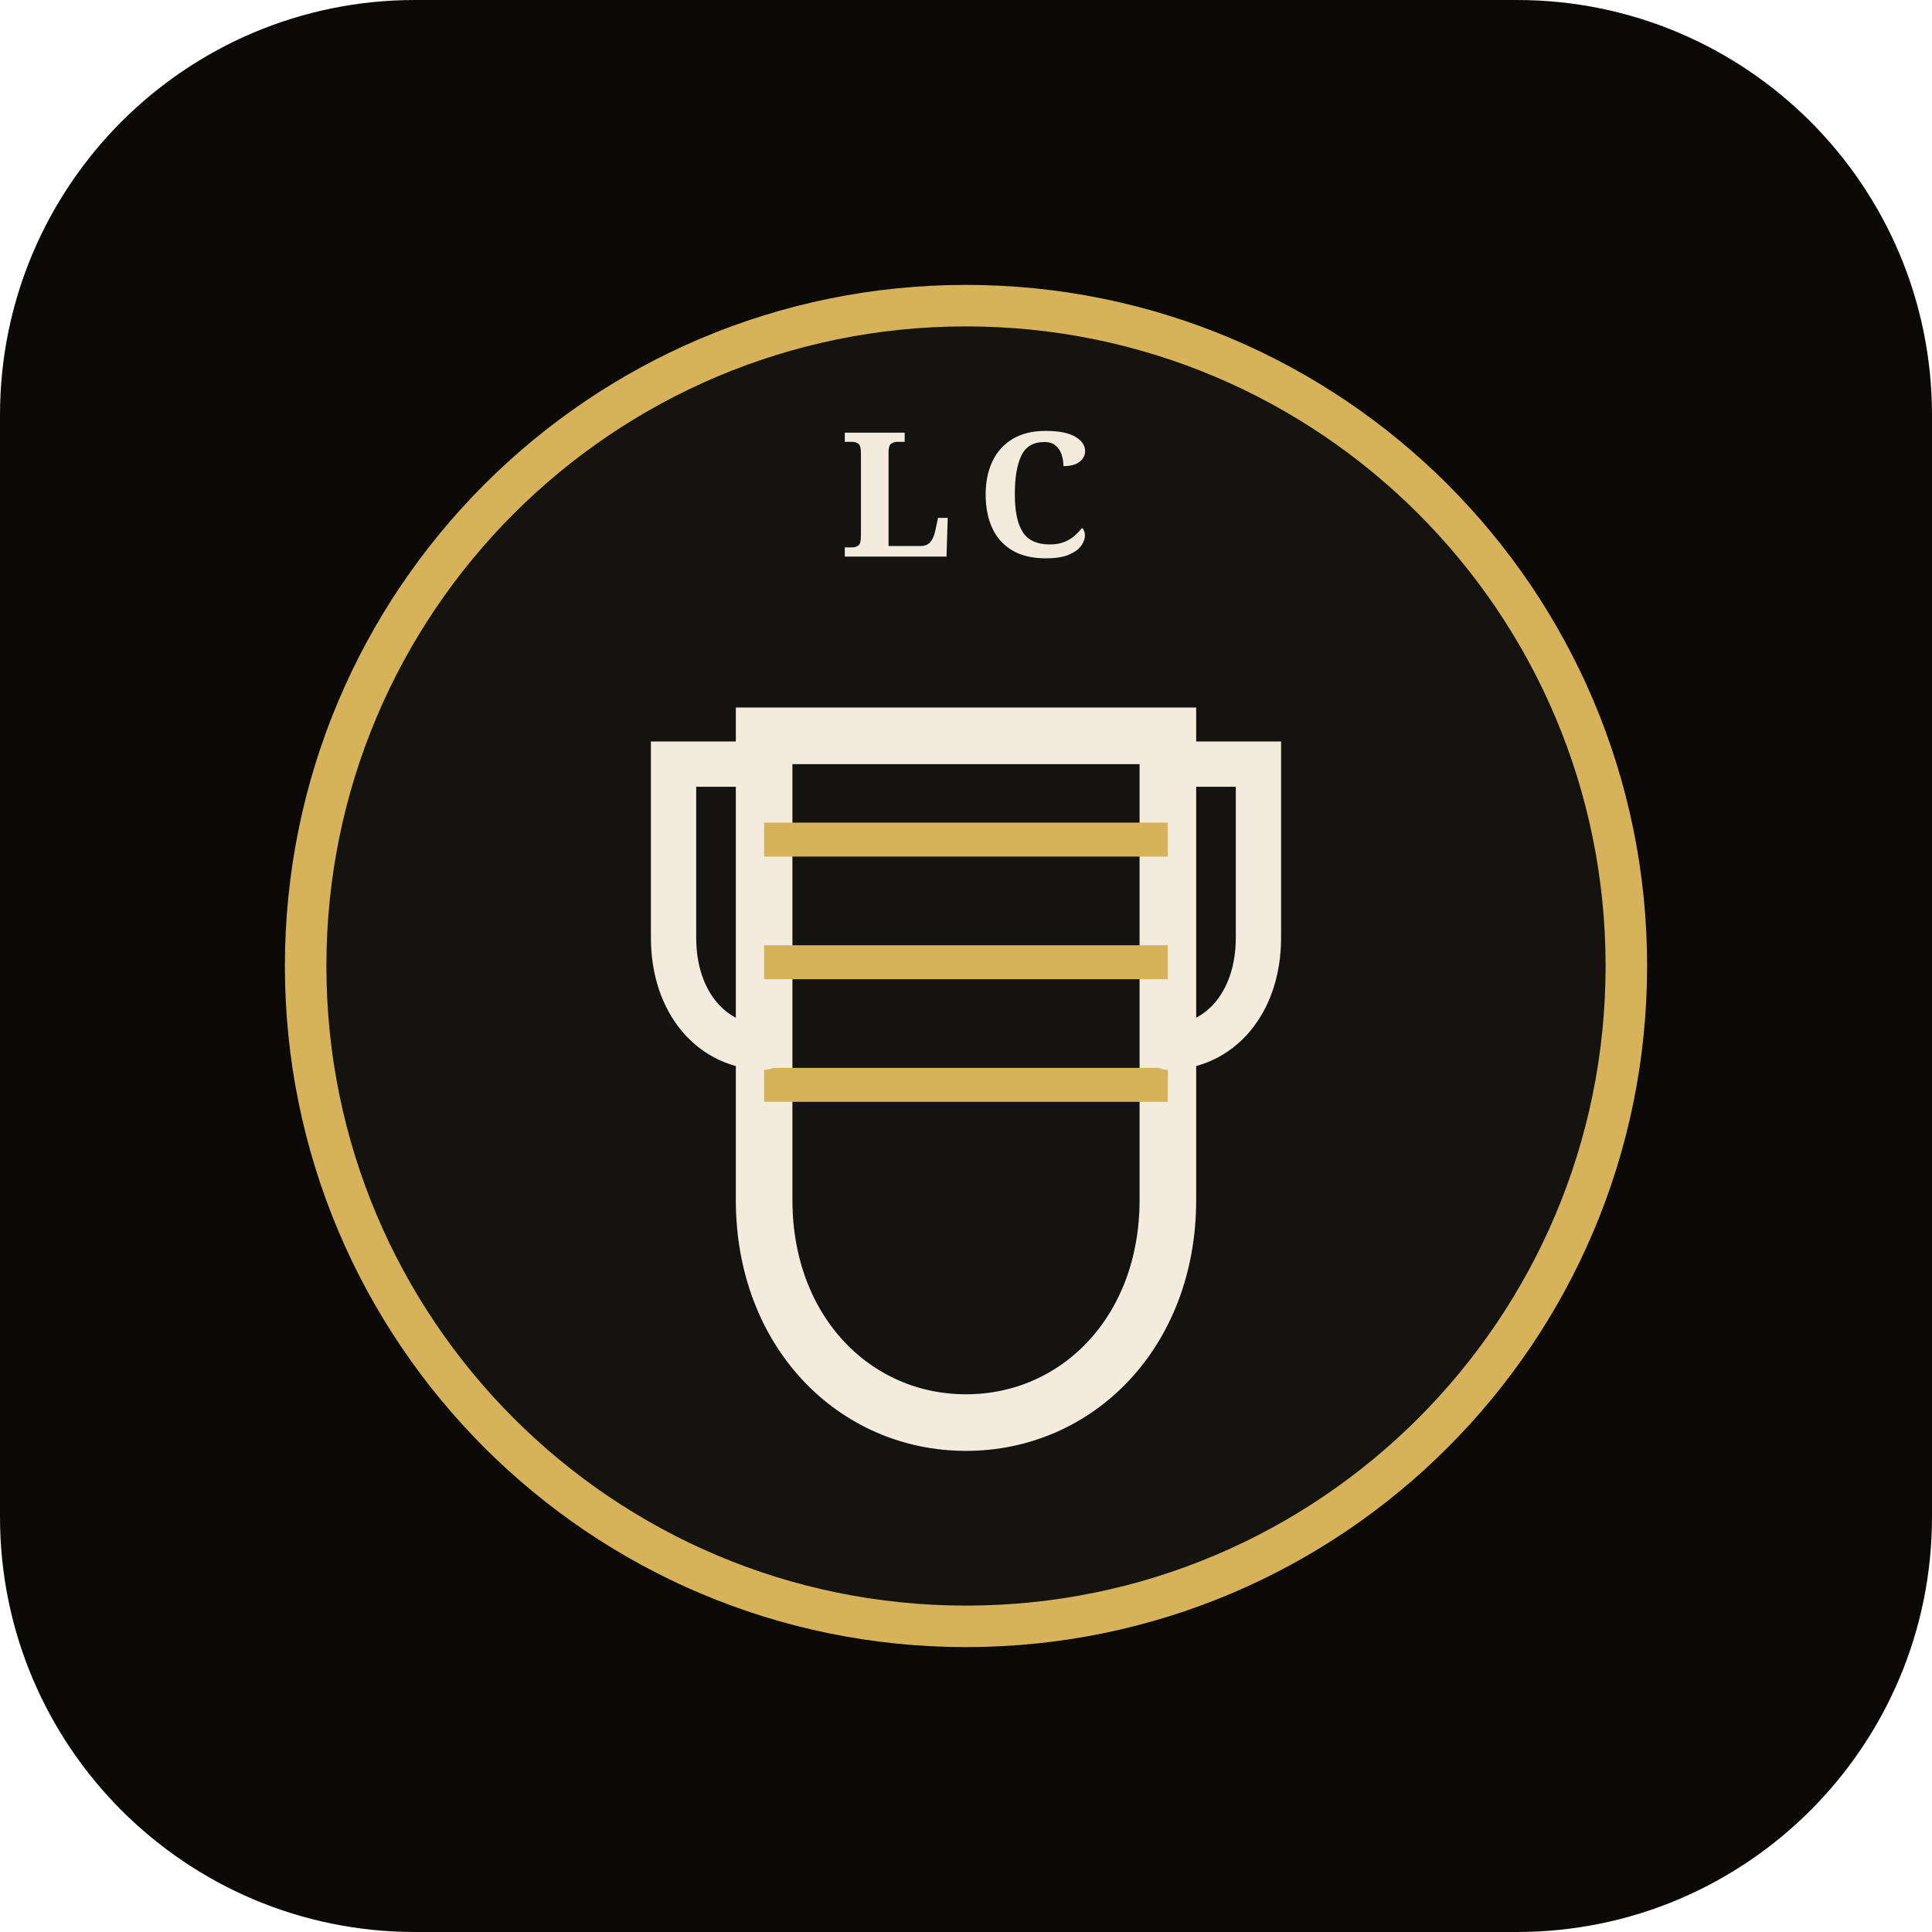
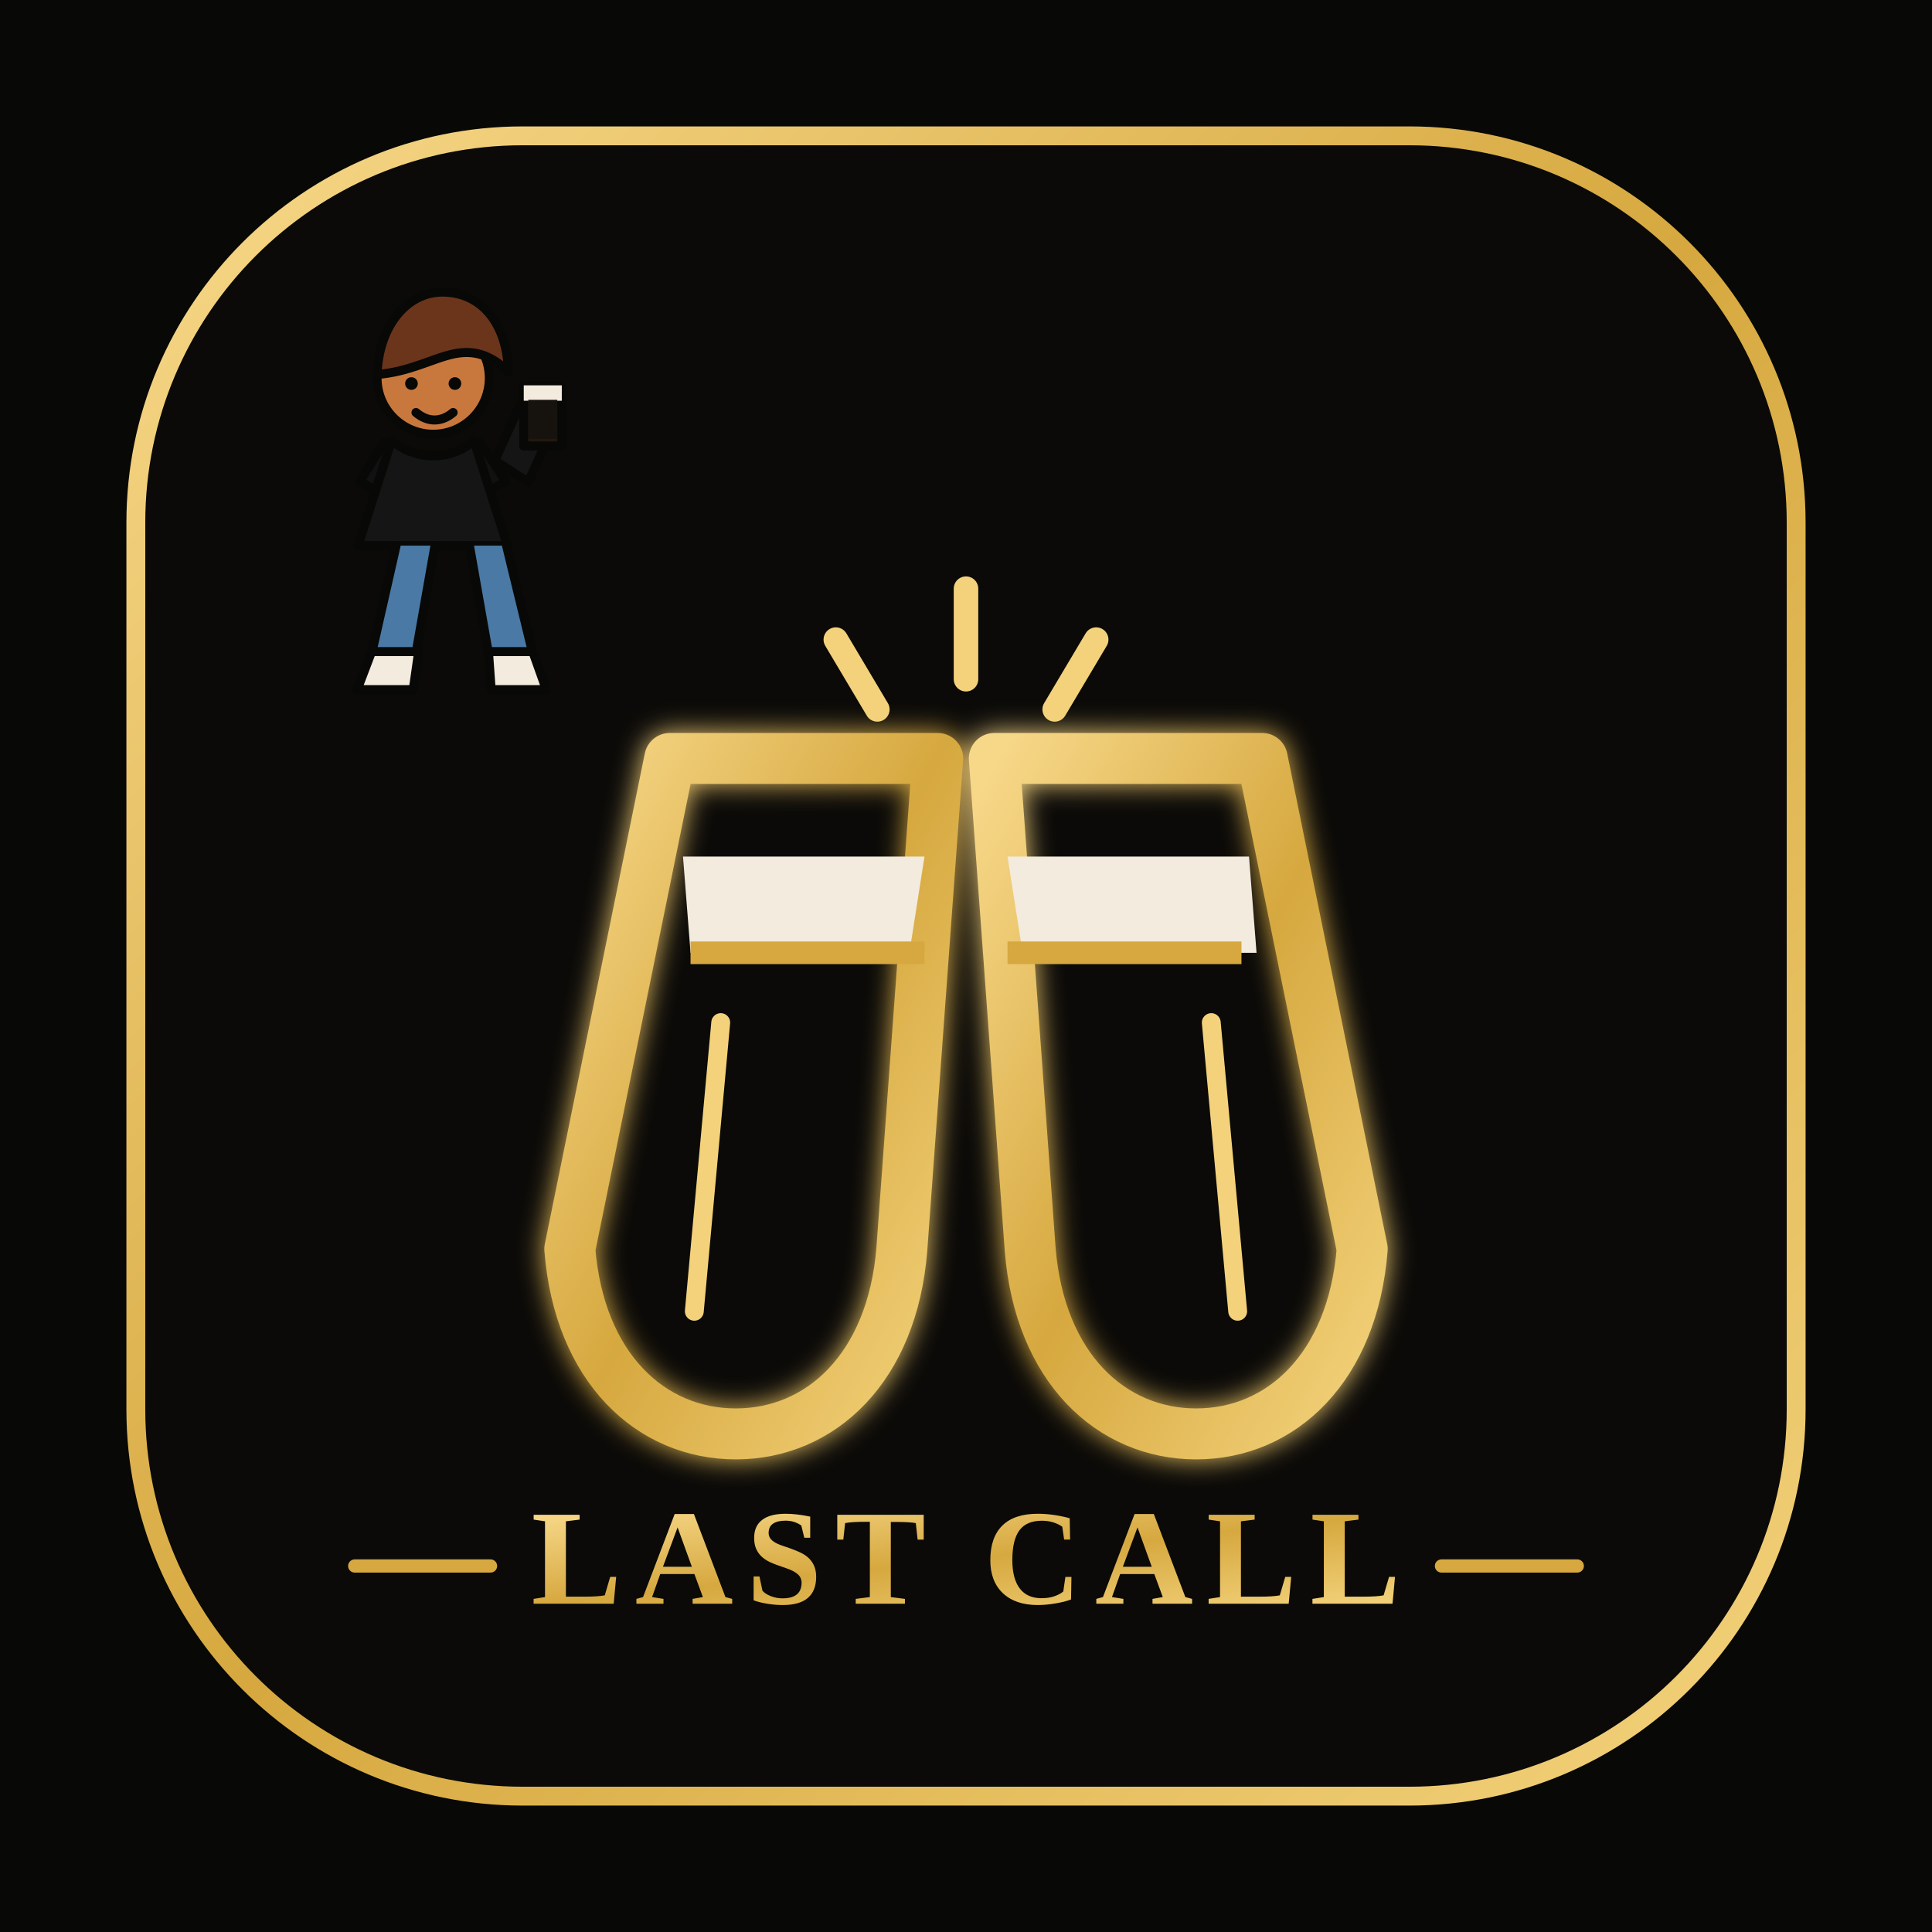
<svg xmlns="http://www.w3.org/2000/svg" width="1024" height="1024" viewBox="0 0 1024 1024">
-   <rect width="1024" height="1024" rx="220" fill="#0B0A08" />
-   <circle cx="512" cy="512" r="350" fill="#15130F" stroke="#D6B25A" stroke-width="22" />
-   <path d="M405 390h214v246c0 70-48 118-107 118s-107-48-107-118V390z" fill="none" stroke="#F3EBDD" stroke-width="30" />
-   <path d="M405 445h214M405 510h214M405 575h214" stroke="#D6B25A" stroke-width="18" />
-   <path d="M405 405h-48v92c0 35 21 58 48 58M619 405h48v92c0 35-21 58-48 58" fill="none" stroke="#F3EBDD" stroke-width="24" stroke-linecap="round" />
-   <text x="512" y="295" text-anchor="middle" fill="#F3EBDD" font-family="Georgia,serif" font-size="92" font-weight="700" letter-spacing="12">LC</text>
+   <defs>
+     <linearGradient id="gold" x1="0" y1="0" x2="1" y2="1">
+       <stop offset="0" stop-color="#F7D889" />
+       <stop offset="0.5" stop-color="#D6A83F" />
+       <stop offset="1" stop-color="#F3D27B" />
+     </linearGradient>
+     <filter id="glow">
+       <feGaussianBlur stdDeviation="7" result="b" />
+       <feMerge>
+         <feMergeNode in="b" />
+         <feMergeNode in="SourceGraphic" />
+       </feMerge>
+     </filter>
+   </defs>
+   <rect width="1024" height="1024" fill="#080806" />
+   <rect x="72" y="72" width="880" height="880" rx="205" fill="#0B0A08" stroke="url(#gold)" stroke-width="10" />
+   <g transform="translate(160 150) scale(.48)" stroke="#080806" stroke-width="10" stroke-linejoin="round" stroke-linecap="round">
+     <circle cx="145" cy="105" r="62" fill="#C9783D" />
+     <path d="M83 101c2-55 34-91 72-91 45 0 72 37 73 88-20-19-38-24-59-20-25 5-49 20-86 23z" fill="#6B351C" />
+     <circle cx="121" cy="111" r="7" fill="#080806" stroke="none" />
+     <circle cx="169" cy="111" r="7" fill="#080806" stroke="none" />
+     <path d="M126 143c13 11 28 11 41 0" fill="none" />
+     <path d="M91 176l-27 43 35 20 25-37M197 176l28 43-34 20-25-37" fill="#111111" />
+     <path d="M99 174c27 22 65 23 91 0l37 116H62z" fill="#151515" />
+     <path d="M104 290l-27 119 49 0 21-119M185 290l21 119 49 0-29-119" fill="#4A79A5" />
+     <path d="M77 407h52l-6 42H61zM206 407h49l15 42h-61z" fill="#F3EBDD" />
+     <path d="M213 196l30-66 42 12-35 78z" fill="#151515" />
+     <path d="M245 113h42v67h-42z" fill="#24170D" />
+     <path d="M245 113h42v17h-42z" fill="#F3EBDD" stroke="none" />
+     <path d="M250 129h32v43h-32z" fill="#16120E" stroke="none" />
+   </g>
+   <g fill="none" stroke="url(#gold)" stroke-width="27" stroke-linejoin="round" stroke-linecap="round" filter="url(#glow)">
+     <path d="M355 402h142l-19 260c-5 63-43 98-88 98s-83-35-88-98z" />
+     <path d="M669 402H527l19 260c5 63 43 98 88 98s83-35 88-98z" />
+   </g>
+   <path d="M362 454h128l-8 51H366zM662 454H534l8 51h124z" fill="#F3EBDD" />
+   <path d="M366 505h124M658 505H534" stroke="#D6A83F" stroke-width="12" />
+   <path d="M382 542l-14 153M642 542l14 153" stroke="#F3D27B" stroke-width="10" stroke-linecap="round" />
+   <path d="M465 376l-22-37M512 360v-48M559 376l22-37" stroke="#F3D27B" stroke-width="13" stroke-linecap="round" />
+   <g fill="url(#gold)" font-family="Georgia, 'Times New Roman', serif" font-weight="700" text-anchor="middle">
+     <text x="512" y="850" font-size="72" letter-spacing="7">LAST CALL</text>
+   </g>
+   <path d="M188 830h72M764 830h72" stroke="#D6A83F" stroke-width="7" stroke-linecap="round" />
</svg>
